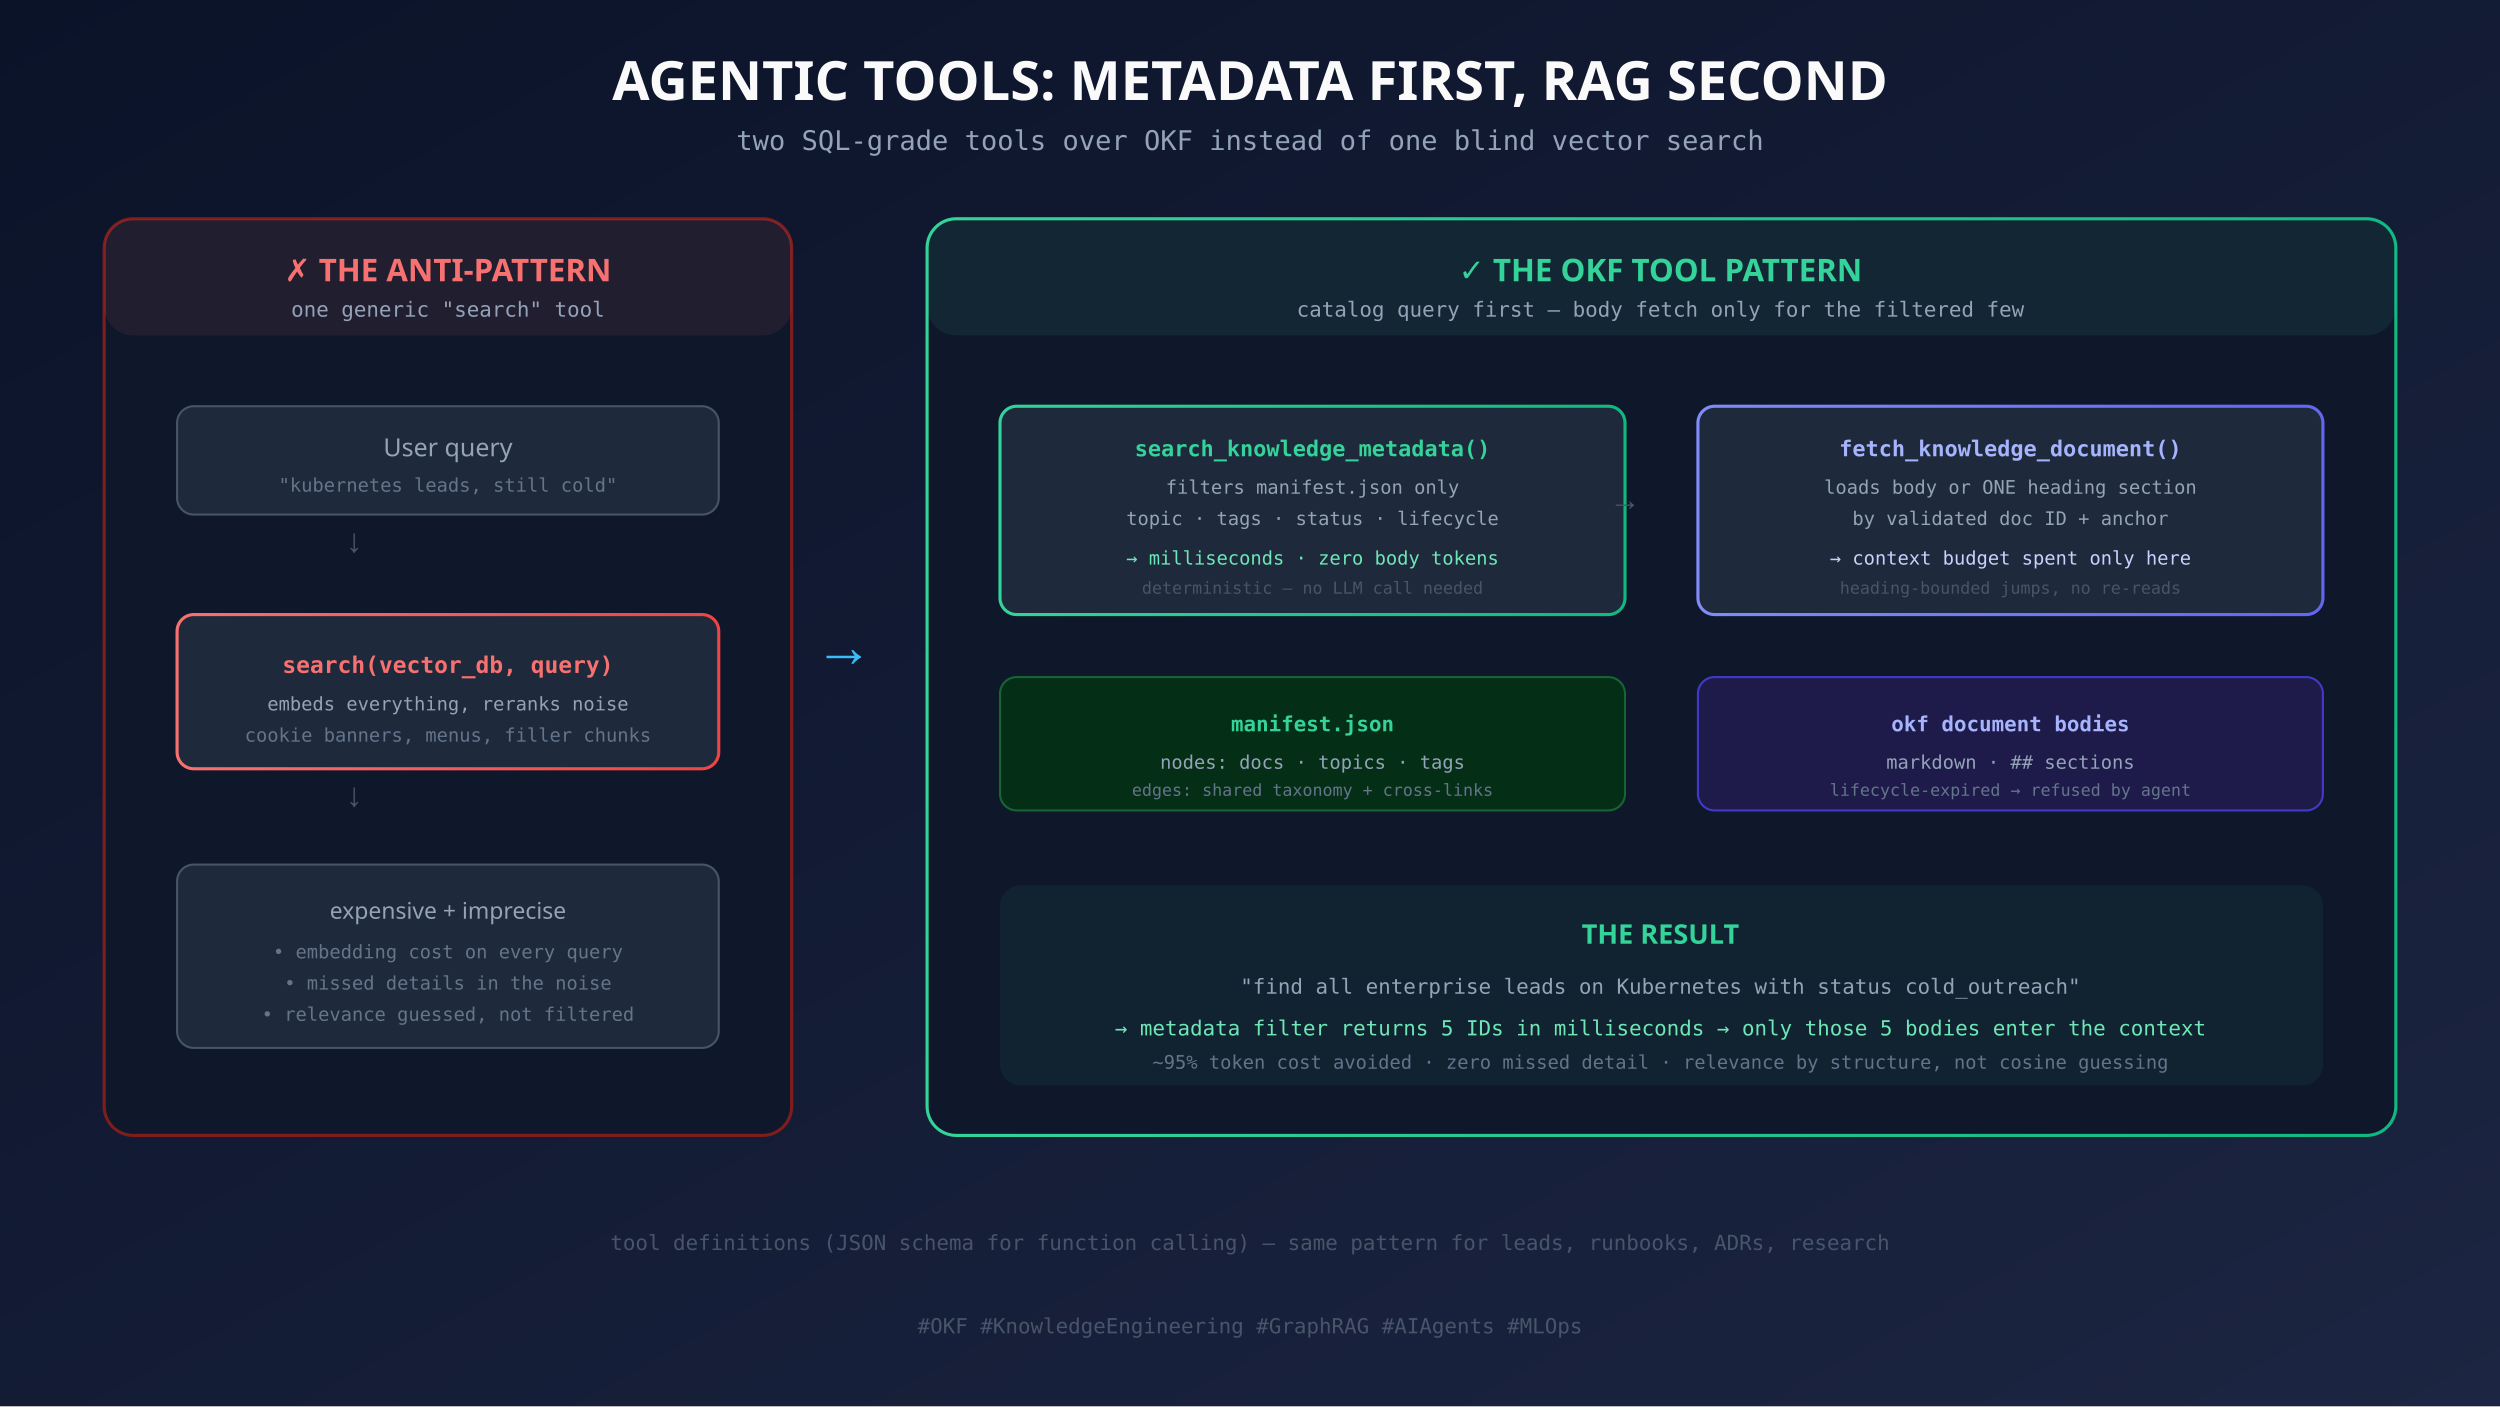
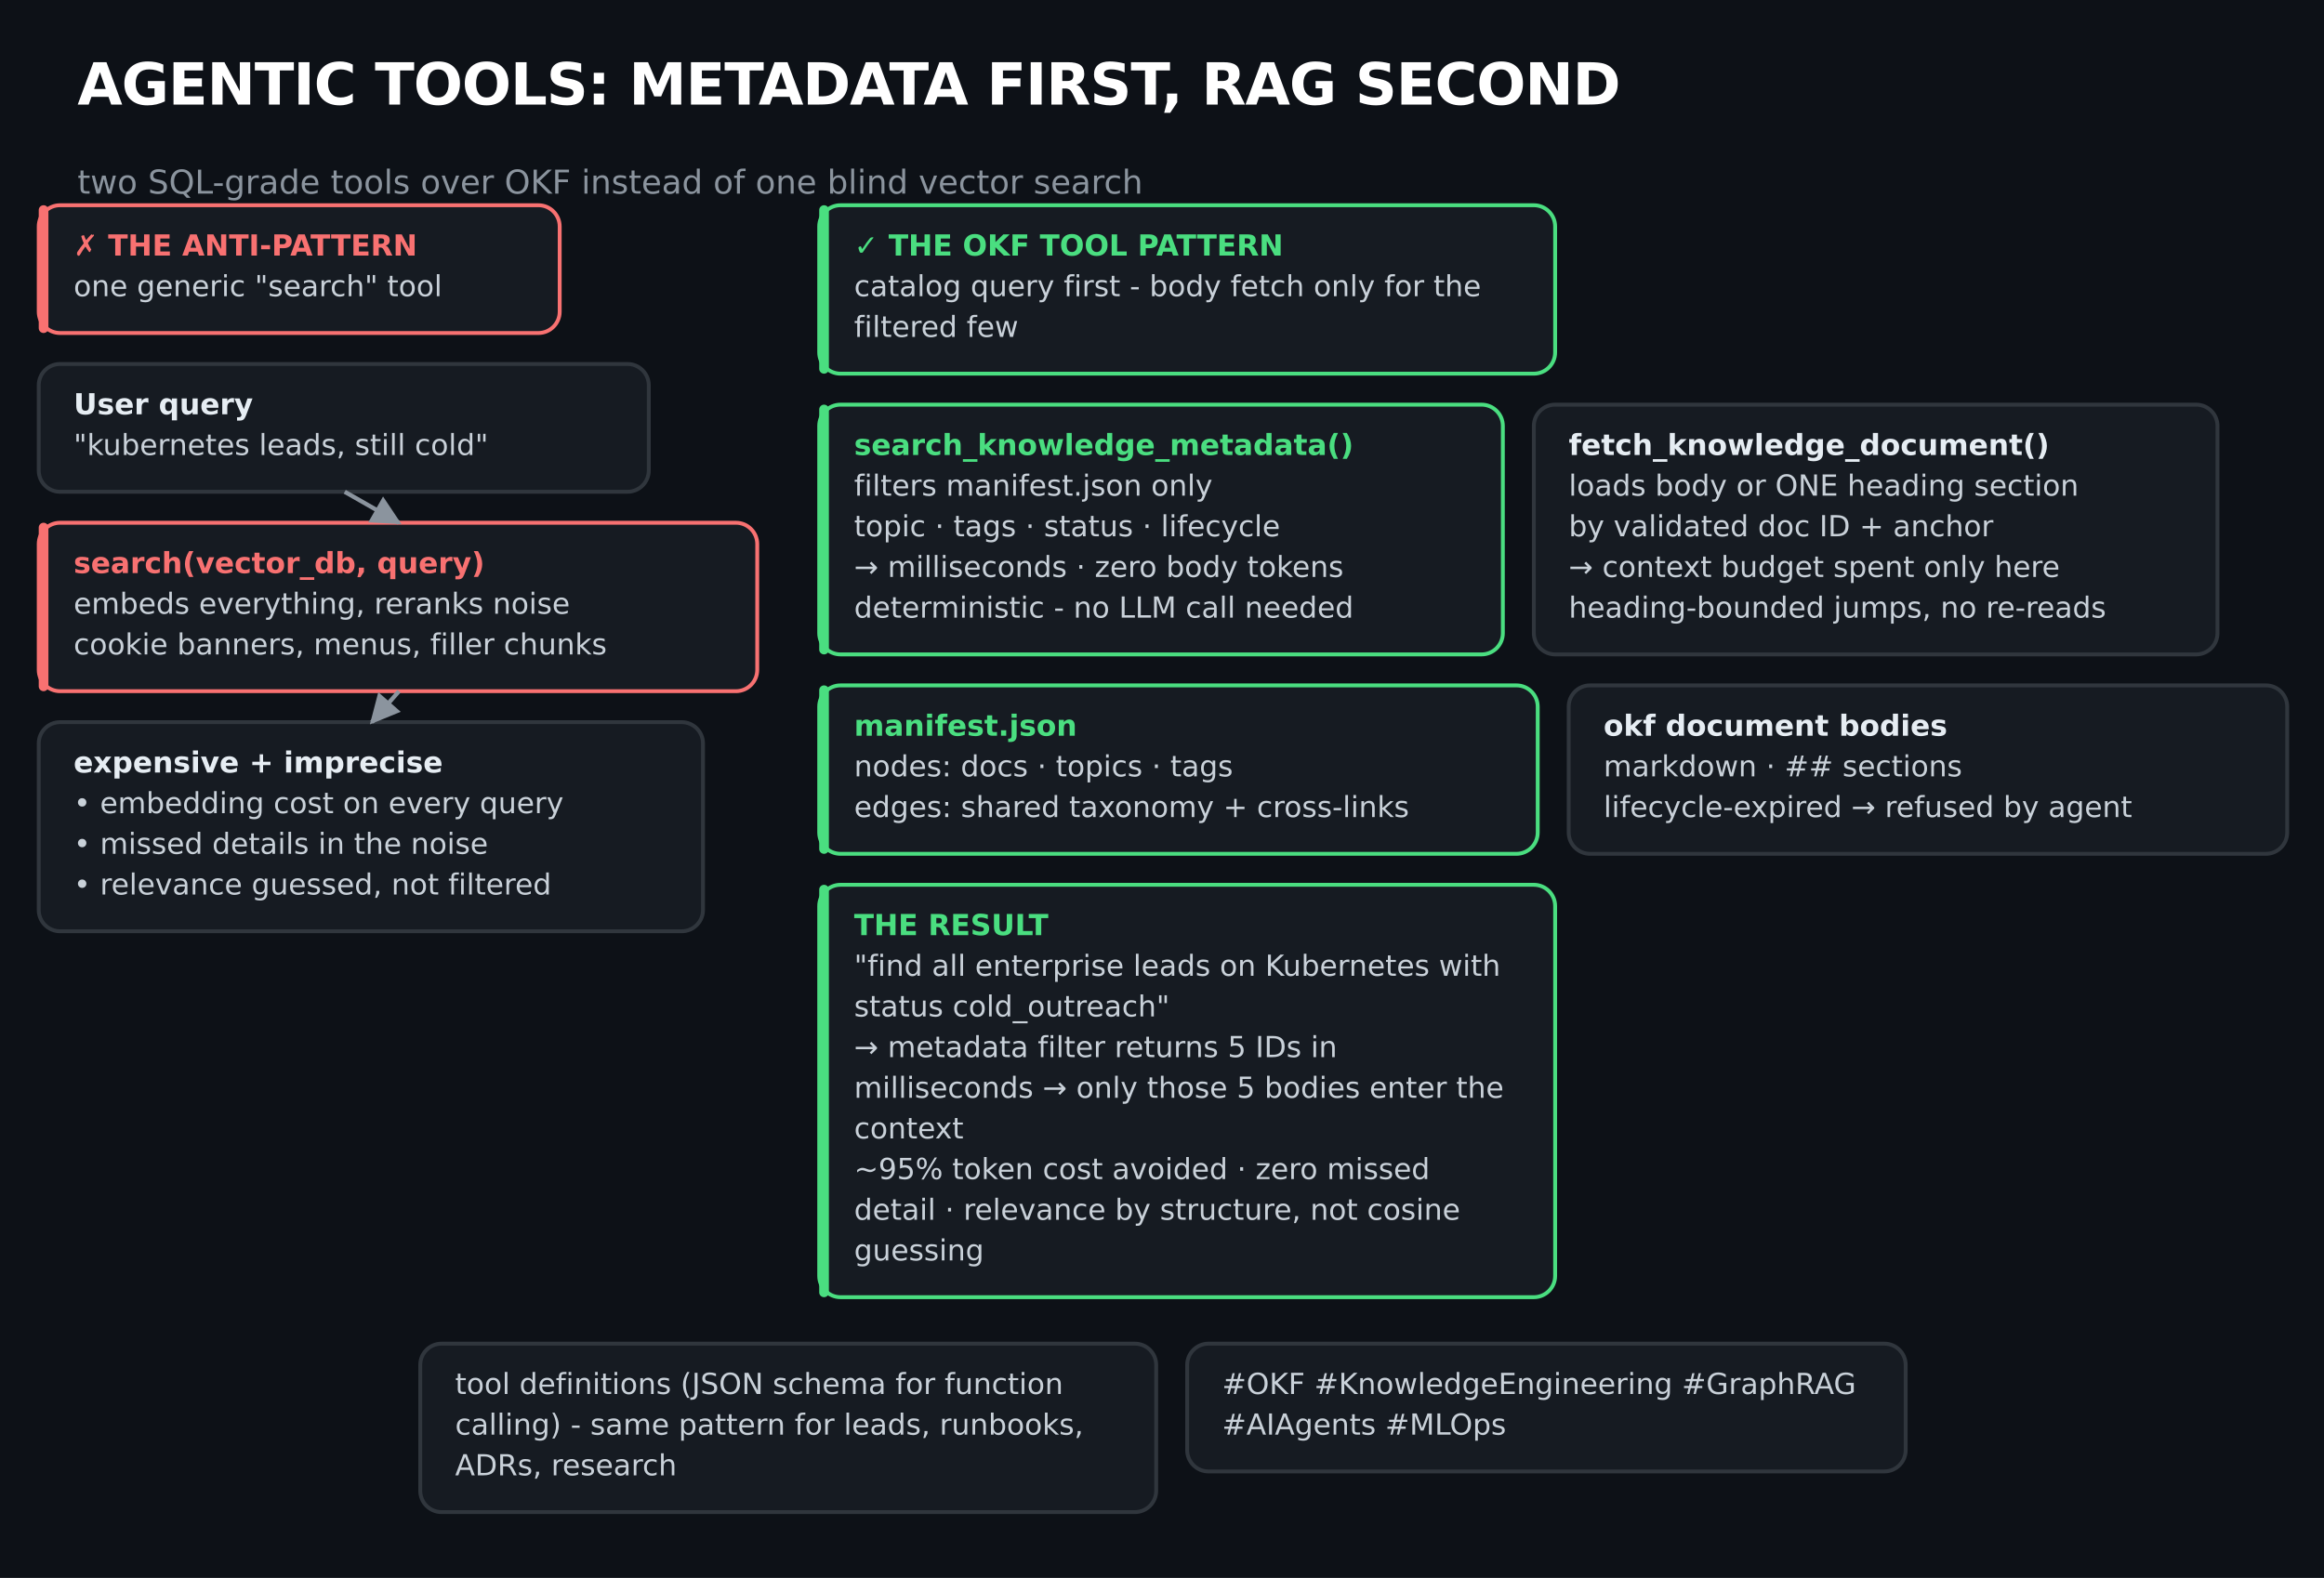
- <svg xmlns="http://www.w3.org/2000/svg" width="1200" height="675" viewBox="0 0 1200 675" role="img" aria-label="Agentic Tool Architecture — metadata-first retrieval over OKF">
-   <defs>
-     <linearGradient id="bg" x1="0%" y1="0%" x2="100%" y2="100%">
-       <stop offset="0%" stop-color="#0b1329" />
-       <stop offset="100%" stop-color="#1c2541" />
-     </linearGradient>
-     <linearGradient id="cheap" x1="0%" y1="0%" x2="100%" y2="0%">
-       <stop offset="0%" stop-color="#34d399" />
-       <stop offset="100%" stop-color="#10b981" />
-     </linearGradient>
-     <linearGradient id="exact" x1="0%" y1="0%" x2="100%" y2="0%">
-       <stop offset="0%" stop-color="#818cf8" />
-       <stop offset="100%" stop-color="#6366f1" />
-     </linearGradient>
-     <linearGradient id="anti" x1="0%" y1="0%" x2="100%" y2="0%">
-       <stop offset="0%" stop-color="#f87171" />
-       <stop offset="100%" stop-color="#ef4444" />
-     </linearGradient>
-   </defs>
-   <rect width="1200" height="675" fill="url(#bg)" />
-   <text x="600" y="48" text-anchor="middle" fill="#fafafa" font-family="Segoe UI, system-ui, sans-serif" font-size="26" font-weight="900">
-     AGENTIC TOOLS: METADATA FIRST, RAG SECOND
-   </text>
-   <text x="600" y="72" text-anchor="middle" fill="#94a3b8" font-family="monospace" font-size="13">
-     two SQL-grade tools over OKF instead of one blind vector search
-   </text>
-   <g transform="translate(50, 105)">
-     <rect width="330" height="440" rx="14" fill="#0f172a" stroke="#7f1d1d" stroke-width="1.5" />
-     <rect width="330" height="56" rx="14" fill="#f87171" opacity="0.08" />
-     <text x="165" y="30" text-anchor="middle" fill="#f87171" font-family="Segoe UI" font-size="15" font-weight="900">✗ THE ANTI-PATTERN</text>
-     <text x="165" y="47" text-anchor="middle" fill="#94a3b8" font-family="monospace" font-size="10">one generic "search" tool</text>
-     <g transform="translate(35, 90)">
-       <rect width="260" height="52" rx="8" fill="#1e293b" stroke="#475569" />
-       <text x="130" y="24" text-anchor="middle" fill="#94a3b8" font-family="Segoe UI" font-size="12">User query</text>
-       <text x="130" y="41" text-anchor="middle" fill="#64748b" font-family="monospace" font-size="9">"kubernetes leads, still cold"</text>
-     </g>
-     <g transform="translate(120, 160)">
-       <text text-anchor="middle" fill="#475569" font-size="16">↓</text>
-     </g>
-     <g transform="translate(35, 190)">
-       <rect width="260" height="74" rx="8" fill="#1e293b" stroke="url(#anti)" stroke-width="1.5" />
-       <text x="130" y="28" text-anchor="middle" fill="#f87171" font-family="monospace" font-size="11" font-weight="bold">search(vector_db, query)</text>
-       <text x="130" y="46" text-anchor="middle" fill="#94a3b8" font-family="monospace" font-size="9">embeds everything, reranks noise</text>
-       <text x="130" y="61" text-anchor="middle" fill="#64748b" font-family="monospace" font-size="9">cookie banners, menus, filler chunks</text>
-     </g>
-     <g transform="translate(120, 282)">
-       <text text-anchor="middle" fill="#475569" font-size="16">↓</text>
-     </g>
-     <g transform="translate(35, 310)">
-       <rect width="260" height="88" rx="8" fill="#1e293b" stroke="#475569" />
-       <text x="130" y="26" text-anchor="middle" fill="#94a3b8" font-family="Segoe UI" font-size="11">expensive + imprecise</text>
-       <text x="130" y="45" text-anchor="middle" fill="#64748b" font-family="monospace" font-size="9">• embedding cost on every query</text>
-       <text x="130" y="60" text-anchor="middle" fill="#64748b" font-family="monospace" font-size="9">• missed details in the noise</text>
-       <text x="130" y="75" text-anchor="middle" fill="#64748b" font-family="monospace" font-size="9">• relevance guessed, not filtered</text>
-     </g>
-   </g>
-   <g transform="translate(405, 320)">
-     <text text-anchor="middle" fill="#38bdf8" font-size="28" font-weight="900">→</text>
-   </g>
-   <g transform="translate(445, 105)">
-     <rect width="705" height="440" rx="14" fill="#0f172a" stroke="url(#cheap)" stroke-width="1.5" />
-     <rect width="705" height="56" rx="14" fill="#34d399" opacity="0.08" />
-     <text x="352" y="30" text-anchor="middle" fill="#34d399" font-family="Segoe UI" font-size="15" font-weight="900">✓ THE OKF TOOL PATTERN</text>
-     <text x="352" y="47" text-anchor="middle" fill="#94a3b8" font-family="monospace" font-size="10">catalog query first — body fetch only for the filtered few</text>
-     <g transform="translate(35, 90)">
-       <rect width="300" height="100" rx="8" fill="#1e293b" stroke="url(#cheap)" stroke-width="1.5" />
-       <text x="150" y="24" text-anchor="middle" fill="#34d399" font-family="monospace" font-size="10.5" font-weight="bold">search_knowledge_metadata()</text>
-       <text x="150" y="42" text-anchor="middle" fill="#94a3b8" font-family="monospace" font-size="9">filters manifest.json only</text>
-       <text x="150" y="57" text-anchor="middle" fill="#94a3b8" font-family="monospace" font-size="9">topic · tags · status · lifecycle</text>
-       <text x="150" y="76" text-anchor="middle" fill="#6ee7b7" font-family="monospace" font-size="9">→ milliseconds · zero body tokens</text>
-       <text x="150" y="90" text-anchor="middle" fill="#475569" font-family="monospace" font-size="8">deterministic — no LLM call needed</text>
-     </g>
-     <g transform="translate(370, 90)">
-       <rect width="300" height="100" rx="8" fill="#1e293b" stroke="url(#exact)" stroke-width="1.5" />
-       <text x="150" y="24" text-anchor="middle" fill="#a5b4fc" font-family="monospace" font-size="10.5" font-weight="bold">fetch_knowledge_document()</text>
-       <text x="150" y="42" text-anchor="middle" fill="#94a3b8" font-family="monospace" font-size="9">loads body or ONE heading section</text>
-       <text x="150" y="57" text-anchor="middle" fill="#94a3b8" font-family="monospace" font-size="9">by validated doc ID + anchor</text>
-       <text x="150" y="76" text-anchor="middle" fill="#c7d2fe" font-family="monospace" font-size="9">→ context budget spent only here</text>
-       <text x="150" y="90" text-anchor="middle" fill="#475569" font-family="monospace" font-size="8">heading-bounded jumps, no re-reads</text>
-     </g>
-     <g transform="translate(335, 140)">
-       <text text-anchor="middle" fill="#475569" font-size="15">→</text>
-     </g>
-     <g transform="translate(35, 220)">
-       <rect width="300" height="64" rx="8" fill="#052e16" stroke="#166534" />
-       <text x="150" y="26" text-anchor="middle" fill="#34d399" font-family="monospace" font-size="10" font-weight="bold">manifest.json</text>
-       <text x="150" y="44" text-anchor="middle" fill="#94a3b8" font-family="monospace" font-size="9">nodes: docs · topics · tags</text>
-       <text x="150" y="57" text-anchor="middle" fill="#64748b" font-family="monospace" font-size="8">edges: shared taxonomy + cross-links</text>
-     </g>
-     <g transform="translate(370, 220)">
-       <rect width="300" height="64" rx="8" fill="#1e1b4b" stroke="#4338ca" />
-       <text x="150" y="26" text-anchor="middle" fill="#a5b4fc" font-family="monospace" font-size="10" font-weight="bold">okf document bodies</text>
-       <text x="150" y="44" text-anchor="middle" fill="#94a3b8" font-family="monospace" font-size="9">markdown · ## sections</text>
-       <text x="150" y="57" text-anchor="middle" fill="#64748b" font-family="monospace" font-size="8">lifecycle-expired → refused by agent</text>
-     </g>
-     <g transform="translate(35, 320)">
-       <rect width="635" height="96" rx="10" fill="#34d399" opacity="0.07" />
-       <text x="317" y="28" text-anchor="middle" fill="#34d399" font-family="Segoe UI" font-size="13" font-weight="900">THE RESULT</text>
-       <text x="317" y="52" text-anchor="middle" fill="#94a3b8" font-family="monospace" font-size="10">"find all enterprise leads on Kubernetes with status cold_outreach"</text>
-       <text x="317" y="72" text-anchor="middle" fill="#6ee7b7" font-family="monospace" font-size="10">→ metadata filter returns 5 IDs in milliseconds → only those 5 bodies enter the context</text>
-       <text x="317" y="88" text-anchor="middle" fill="#64748b" font-family="monospace" font-size="9">~95% token cost avoided · zero missed detail · relevance by structure, not cosine guessing</text>
-     </g>
-   </g>
-   <text x="600" y="600" text-anchor="middle" fill="#475569" font-family="monospace" font-size="10">
-     tool definitions (JSON schema for function calling) — same pattern for leads, runbooks, ADRs, research
-   </text>
-   <text x="600" y="640" text-anchor="middle" fill="#475569" font-family="monospace" font-size="10">
-     #OKF #KnowledgeEngineering #GraphRAG #AIAgents #MLOps
-   </text>
+ <svg xmlns="http://www.w3.org/2000/svg" width="1200" height="815" viewBox="0 0 1200 815" font-family="'Space Grotesk', DejaVu Sans, Verdana, sans-serif">
+   <rect width="1200" height="815" fill="#0d1117" />
+   <text x="40" y="54" font-size="30" font-weight="bold" fill="#ffffff" letter-spacing="-0.5">AGENTIC TOOLS: METADATA FIRST, RAG SECOND</text>
+   <text x="40" y="100" font-size="17" fill="#8b949e">two SQL-grade tools over OKF instead of one blind vector search</text>
+   <rect x="20" y="106" width="269" height="66" rx="11" fill="#161b22" stroke="#f87171" stroke-width="2" />
+   <rect x="20" y="106" width="5" height="66" rx="2.5" fill="#f87171" />
+   <text x="38" y="132" font-size="15" font-weight="bold" fill="#f87171">✗ THE ANTI-PATTERN</text>
+   <text x="38" y="153" font-size="15" fill="#c9d1d9" font-family="'Space Grotesk', 'DejaVu Sans', Verdana, sans-serif">one generic "search" tool</text>
+   <rect x="20" y="188" width="315" height="66" rx="11" fill="#161b22" stroke="#30363d" stroke-width="2" />
+   <text x="38" y="214" font-size="15" font-weight="bold" fill="#e6edf3">User query</text>
+   <text x="38" y="235" font-size="15" fill="#c9d1d9" font-family="'Space Grotesk', 'DejaVu Sans', Verdana, sans-serif">"kubernetes leads, still cold"</text>
+   <rect x="20" y="270" width="371" height="87" rx="11" fill="#161b22" stroke="#f87171" stroke-width="2" />
+   <rect x="20" y="270" width="5" height="87" rx="2.5" fill="#f87171" />
+   <text x="38" y="296" font-size="15" font-weight="bold" fill="#f87171">search(vector_db, query)</text>
+   <text x="38" y="317" font-size="15" fill="#c9d1d9" font-family="'Space Grotesk', 'DejaVu Sans', Verdana, sans-serif">embeds everything, reranks noise</text>
+   <text x="38" y="338" font-size="15" fill="#c9d1d9" font-family="'Space Grotesk', 'DejaVu Sans', Verdana, sans-serif">cookie banners, menus, filler chunks</text>
+   <rect x="20" y="373" width="343" height="108" rx="11" fill="#161b22" stroke="#30363d" stroke-width="2" />
+   <text x="38" y="399" font-size="15" font-weight="bold" fill="#e6edf3">expensive + imprecise</text>
+   <text x="38" y="420" font-size="15" fill="#c9d1d9" font-family="'Space Grotesk', 'DejaVu Sans', Verdana, sans-serif">• embedding cost on every query</text>
+   <text x="38" y="441" font-size="15" fill="#c9d1d9" font-family="'Space Grotesk', 'DejaVu Sans', Verdana, sans-serif">• missed details in the noise</text>
+   <text x="38" y="462" font-size="15" fill="#c9d1d9" font-family="'Space Grotesk', 'DejaVu Sans', Verdana, sans-serif">• relevance guessed, not filtered</text>
+   <rect x="423" y="106" width="380" height="87" rx="11" fill="#161b22" stroke="#4ade80" stroke-width="2" />
+   <rect x="423" y="106" width="5" height="87" rx="2.5" fill="#4ade80" />
+   <text x="441" y="132" font-size="15" font-weight="bold" fill="#4ade80">✓ THE OKF TOOL PATTERN</text>
+   <text x="441" y="153" font-size="15" fill="#c9d1d9" font-family="'Space Grotesk', 'DejaVu Sans', Verdana, sans-serif">catalog query first - body fetch only for the</text>
+   <text x="441" y="174" font-size="15" fill="#c9d1d9" font-family="'Space Grotesk', 'DejaVu Sans', Verdana, sans-serif">filtered few</text>
+   <rect x="423" y="209" width="353" height="129" rx="11" fill="#161b22" stroke="#4ade80" stroke-width="2" />
+   <rect x="423" y="209" width="5" height="129" rx="2.5" fill="#4ade80" />
+   <text x="441" y="235" font-size="15" font-weight="bold" fill="#4ade80">search_knowledge_metadata()</text>
+   <text x="441" y="256" font-size="15" fill="#c9d1d9" font-family="'Space Grotesk', 'DejaVu Sans', Verdana, sans-serif">filters manifest.json only</text>
+   <text x="441" y="277" font-size="15" fill="#c9d1d9" font-family="'Space Grotesk', 'DejaVu Sans', Verdana, sans-serif">topic · tags · status · lifecycle</text>
+   <text x="441" y="298" font-size="15" fill="#c9d1d9" font-family="'Space Grotesk', 'DejaVu Sans', Verdana, sans-serif">→ milliseconds · zero body tokens</text>
+   <text x="441" y="319" font-size="15" fill="#c9d1d9" font-family="'Space Grotesk', 'DejaVu Sans', Verdana, sans-serif">deterministic - no LLM call needed</text>
+   <rect x="792" y="209" width="353" height="129" rx="11" fill="#161b22" stroke="#30363d" stroke-width="2" />
+   <text x="810" y="235" font-size="15" font-weight="bold" fill="#e6edf3">fetch_knowledge_document()</text>
+   <text x="810" y="256" font-size="15" fill="#c9d1d9" font-family="'Space Grotesk', 'DejaVu Sans', Verdana, sans-serif">loads body or ONE heading section</text>
+   <text x="810" y="277" font-size="15" fill="#c9d1d9" font-family="'Space Grotesk', 'DejaVu Sans', Verdana, sans-serif">by validated doc ID + anchor</text>
+   <text x="810" y="298" font-size="15" fill="#c9d1d9" font-family="'Space Grotesk', 'DejaVu Sans', Verdana, sans-serif">→ context budget spent only here</text>
+   <text x="810" y="319" font-size="15" fill="#c9d1d9" font-family="'Space Grotesk', 'DejaVu Sans', Verdana, sans-serif">heading-bounded jumps, no re-reads</text>
+   <rect x="423" y="354" width="371" height="87" rx="11" fill="#161b22" stroke="#4ade80" stroke-width="2" />
+   <rect x="423" y="354" width="5" height="87" rx="2.5" fill="#4ade80" />
+   <text x="441" y="380" font-size="15" font-weight="bold" fill="#4ade80">manifest.json</text>
+   <text x="441" y="401" font-size="15" fill="#c9d1d9" font-family="'Space Grotesk', 'DejaVu Sans', Verdana, sans-serif">nodes: docs · topics · tags</text>
+   <text x="441" y="422" font-size="15" fill="#c9d1d9" font-family="'Space Grotesk', 'DejaVu Sans', Verdana, sans-serif">edges: shared taxonomy + cross-links</text>
+   <rect x="810" y="354" width="371" height="87" rx="11" fill="#161b22" stroke="#30363d" stroke-width="2" />
+   <text x="828" y="380" font-size="15" font-weight="bold" fill="#e6edf3">okf document bodies</text>
+   <text x="828" y="401" font-size="15" fill="#c9d1d9" font-family="'Space Grotesk', 'DejaVu Sans', Verdana, sans-serif">markdown · ## sections</text>
+   <text x="828" y="422" font-size="15" fill="#c9d1d9" font-family="'Space Grotesk', 'DejaVu Sans', Verdana, sans-serif">lifecycle-expired → refused by agent</text>
+   <rect x="423" y="457" width="380" height="213" rx="11" fill="#161b22" stroke="#4ade80" stroke-width="2" />
+   <rect x="423" y="457" width="5" height="213" rx="2.5" fill="#4ade80" />
+   <text x="441" y="483" font-size="15" font-weight="bold" fill="#4ade80">THE RESULT</text>
+   <text x="441" y="504" font-size="15" fill="#c9d1d9" font-family="'Space Grotesk', 'DejaVu Sans', Verdana, sans-serif">"find all enterprise leads on Kubernetes with</text>
+   <text x="441" y="525" font-size="15" fill="#c9d1d9" font-family="'Space Grotesk', 'DejaVu Sans', Verdana, sans-serif">status cold_outreach"</text>
+   <text x="441" y="546" font-size="15" fill="#c9d1d9" font-family="'Space Grotesk', 'DejaVu Sans', Verdana, sans-serif">→ metadata filter returns 5 IDs in</text>
+   <text x="441" y="567" font-size="15" fill="#c9d1d9" font-family="'Space Grotesk', 'DejaVu Sans', Verdana, sans-serif">milliseconds → only those 5 bodies enter the</text>
+   <text x="441" y="588" font-size="15" fill="#c9d1d9" font-family="'Space Grotesk', 'DejaVu Sans', Verdana, sans-serif">context</text>
+   <text x="441" y="609" font-size="15" fill="#c9d1d9" font-family="'Space Grotesk', 'DejaVu Sans', Verdana, sans-serif">~95% token cost avoided · zero missed</text>
+   <text x="441" y="630" font-size="15" fill="#c9d1d9" font-family="'Space Grotesk', 'DejaVu Sans', Verdana, sans-serif">detail · relevance by structure, not cosine</text>
+   <text x="441" y="651" font-size="15" fill="#c9d1d9" font-family="'Space Grotesk', 'DejaVu Sans', Verdana, sans-serif">guessing</text>
+   <rect x="217" y="694" width="380" height="87" rx="11" fill="#161b22" stroke="#30363d" stroke-width="2" />
+   <text x="235" y="720" font-size="15" fill="#c9d1d9" font-family="'Space Grotesk', 'DejaVu Sans', Verdana, sans-serif">tool definitions (JSON schema for function</text>
+   <text x="235" y="741" font-size="15" fill="#c9d1d9" font-family="'Space Grotesk', 'DejaVu Sans', Verdana, sans-serif">calling) - same pattern for leads, runbooks,</text>
+   <text x="235" y="762" font-size="15" fill="#c9d1d9" font-family="'Space Grotesk', 'DejaVu Sans', Verdana, sans-serif">ADRs, research</text>
+   <rect x="613" y="694" width="371" height="66" rx="11" fill="#161b22" stroke="#30363d" stroke-width="2" />
+   <text x="631" y="720" font-size="15" fill="#c9d1d9" font-family="'Space Grotesk', 'DejaVu Sans', Verdana, sans-serif">#OKF #KnowledgeEngineering #GraphRAG</text>
+   <text x="631" y="741" font-size="15" fill="#c9d1d9" font-family="'Space Grotesk', 'DejaVu Sans', Verdana, sans-serif">#AIAgents #MLOps</text>
+   <marker id="ar1" viewBox="0 0 10 10" refX="9" refY="5" markerWidth="7" markerHeight="7" orient="auto-start-reverse">
+     <path d="M 0 0 L 10 5 L 0 10 z" fill="#8b949e" />
+   </marker>
+   <polyline points="178,254 206,270" fill="none" stroke="#8b949e" stroke-width="2.2" marker-end="url(#ar1)" />
+   <polyline points="206,357 192,373" fill="none" stroke="#8b949e" stroke-width="2.2" marker-end="url(#ar1)" />
</svg>
